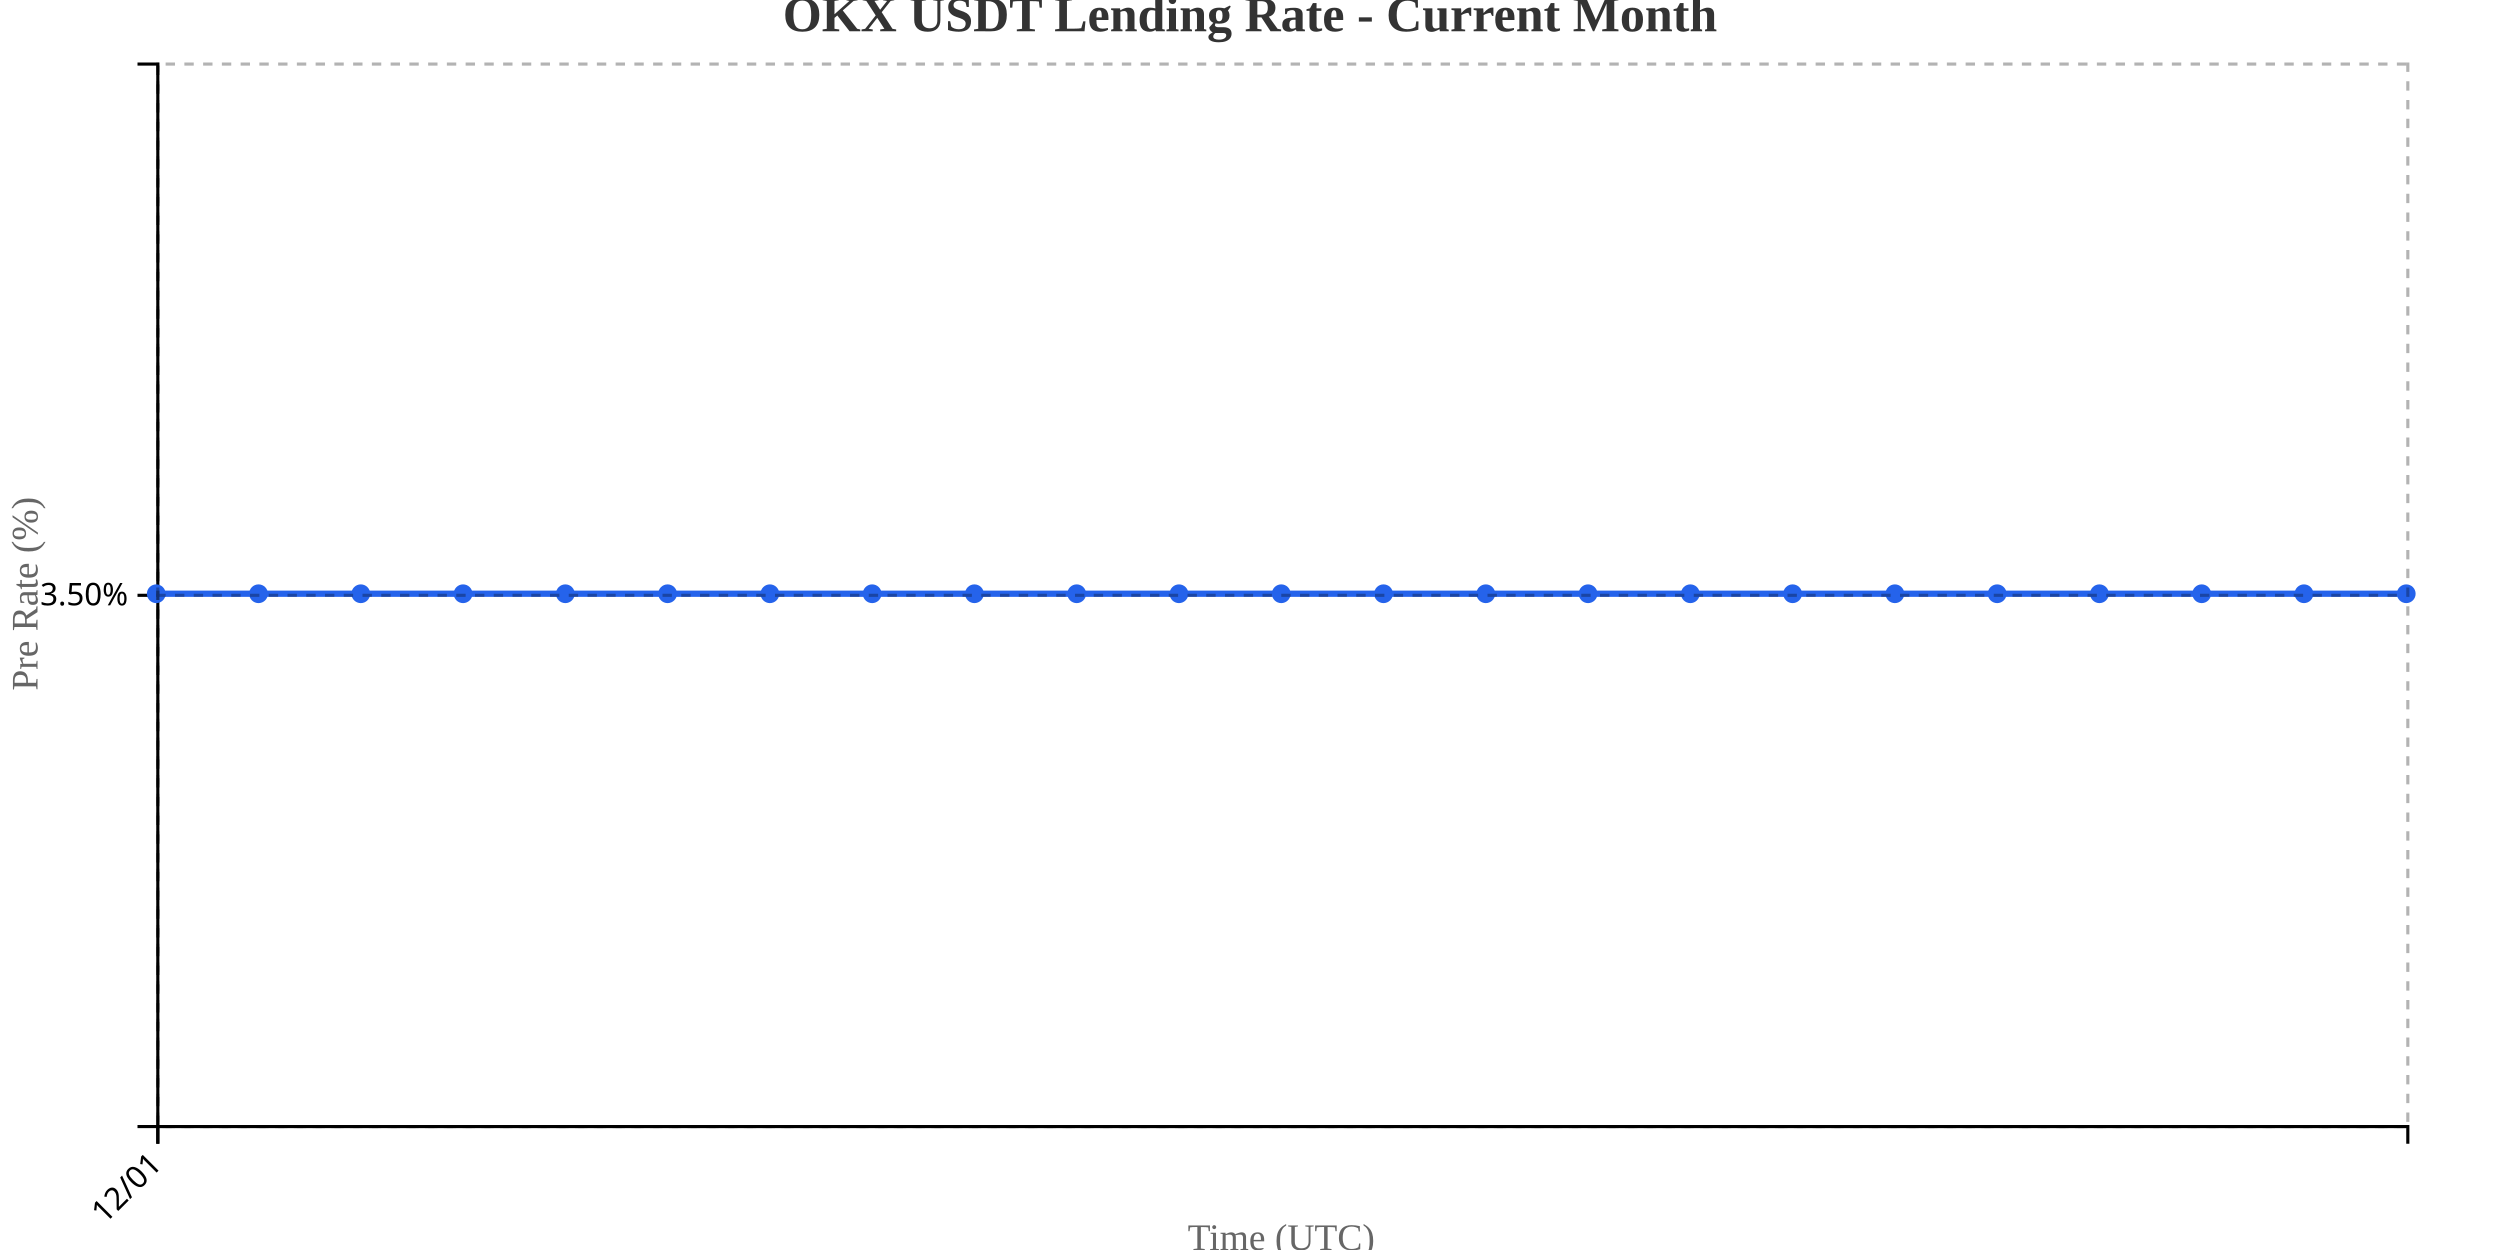
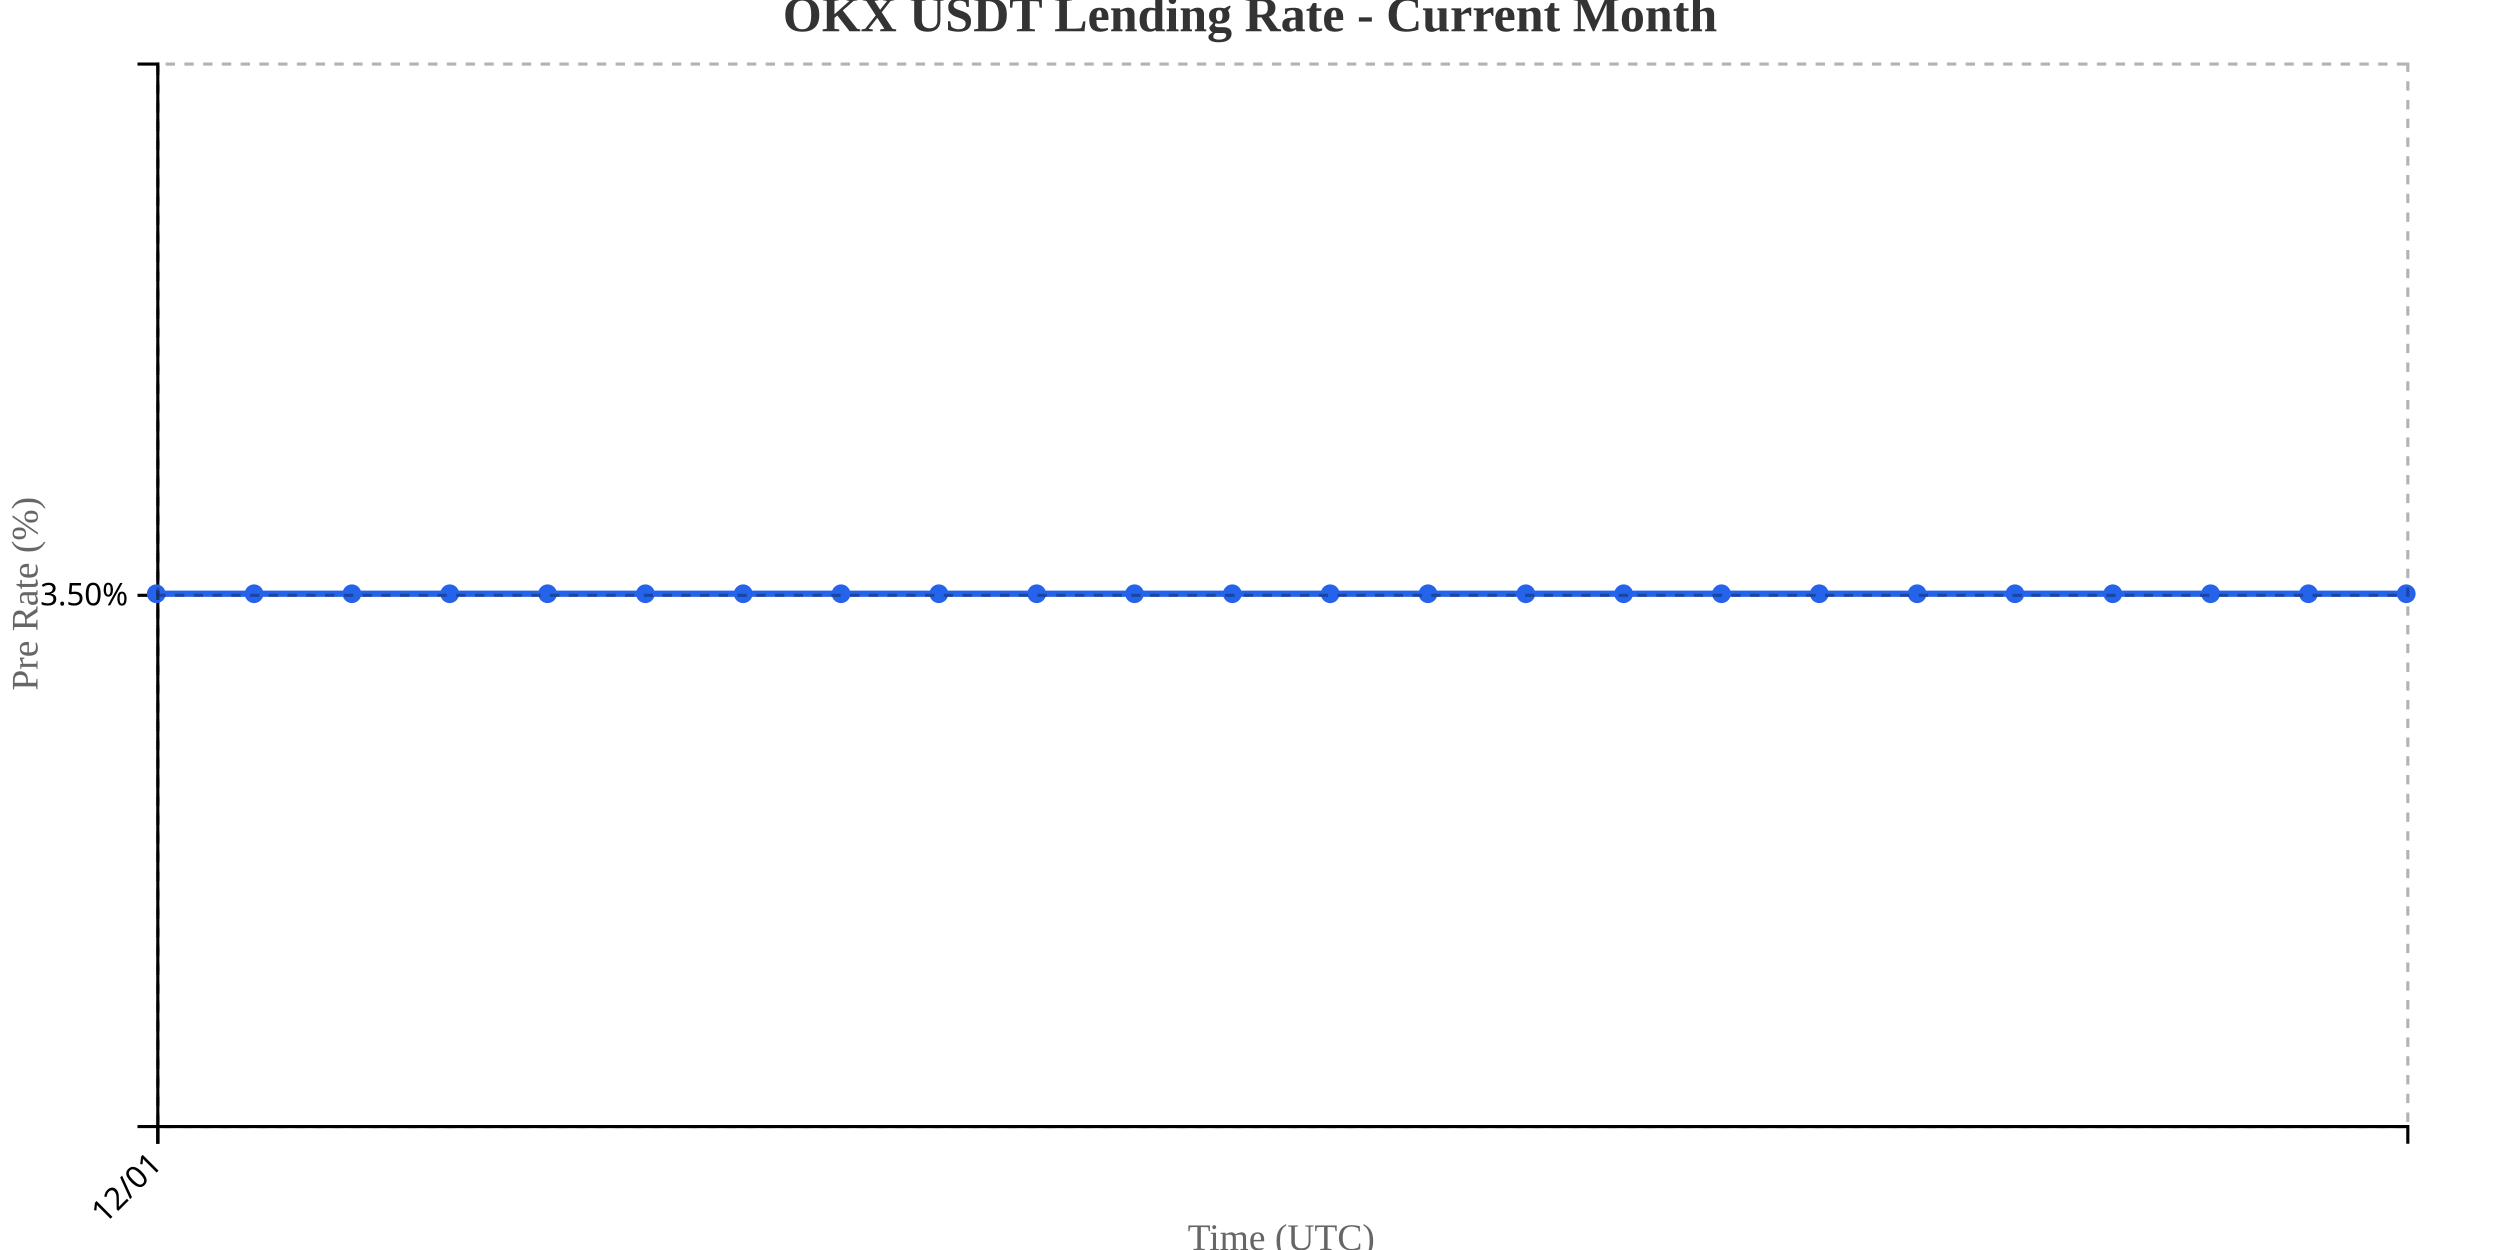
<svg xmlns="http://www.w3.org/2000/svg" width="800" height="400">
  <g transform="translate(50,20)">
    <g transform="translate(0,340)" fill="none" font-size="10" font-family="sans-serif" text-anchor="middle">
      <path class="domain" stroke="currentColor" d="M0.5,6V0.5H720.5V6" />
      <g class="tick" opacity="1" transform="translate(0.5,0)">
        <line stroke="currentColor" y2="6" />
        <text fill="currentColor" y="9" dy=".15em" style="text-anchor: end;" dx="-.8em" transform="rotate(-45)">12/01</text>
      </g>
    </g>
    <g fill="none" font-size="10" font-family="sans-serif" text-anchor="end">
      <path class="domain" stroke="currentColor" d="M-6,340.5H0.5V0.5H-6" />
      <g class="tick" opacity="1" transform="translate(0,170.5)">
        <line stroke="currentColor" x2="-6" />
        <text fill="currentColor" x="-9" dy="0.32em">3.50%</text>
      </g>
    </g>
    <text transform="rotate(-90)" y="-50" x="-170" dy="1em" style="text-anchor: middle; font-size: 12px; fill: #666;">Pre Rate (%)</text>
    <text transform="translate(360, 380)" style="text-anchor: middle; font-size: 12px; fill: #666;">Time (UTC)</text>
-     <path fill="none" stroke="#2563eb" stroke-width="2" d="M0,170C10.909,170,21.818,170,32.727,170C43.636,170,54.545,170,65.455,170C76.364,170,87.273,170,98.182,170C109.091,170,120,170,130.909,170C141.818,170,152.727,170,163.636,170C174.545,170,185.455,170,196.364,170C207.273,170,218.182,170,229.091,170C240,170,250.909,170,261.818,170C272.727,170,283.636,170,294.545,170C305.455,170,316.364,170,327.273,170C338.182,170,349.091,170,360,170C370.909,170,381.818,170,392.727,170C403.636,170,414.545,170,425.455,170C436.364,170,447.273,170,458.182,170C469.091,170,480,170,490.909,170C501.818,170,512.727,170,523.636,170C534.545,170,545.455,170,556.364,170C567.273,170,578.182,170,589.091,170C600,170,610.909,170,621.818,170C632.727,170,643.636,170,654.545,170C665.455,170,676.364,170,687.273,170C698.182,170,709.091,170,720,170" />
+     <path fill="none" stroke="#2563eb" stroke-width="2" d="M0,170C10.435,170,20.87,170,31.304,170C41.739,170,52.174,170,62.609,170C73.043,170,83.478,170,93.913,170C104.348,170,114.783,170,125.217,170C135.652,170,146.087,170,156.522,170C166.957,170,177.391,170,187.826,170C198.261,170,208.696,170,219.13,170C229.565,170,240,170,250.435,170C260.87,170,271.304,170,281.739,170C292.174,170,302.609,170,313.043,170C323.478,170,333.913,170,344.348,170C354.783,170,365.217,170,375.652,170C386.087,170,396.522,170,406.957,170C417.391,170,427.826,170,438.261,170C448.696,170,459.13,170,469.565,170C480,170,490.435,170,500.87,170C511.304,170,521.739,170,532.174,170C542.609,170,553.043,170,563.478,170C573.913,170,584.348,170,594.783,170C605.217,170,615.652,170,626.087,170C636.522,170,646.957,170,657.391,170C667.826,170,678.261,170,688.696,170C699.13,170,709.565,170,720,170" />
    <circle class="dot" cx="0" cy="170" r="3" fill="#2563eb" />
-     <circle class="dot" cx="32.727" cy="170" r="3" fill="#2563eb" />
-     <circle class="dot" cx="65.455" cy="170" r="3" fill="#2563eb" />
-     <circle class="dot" cx="98.182" cy="170" r="3" fill="#2563eb" />
-     <circle class="dot" cx="130.909" cy="170" r="3" fill="#2563eb" />
-     <circle class="dot" cx="163.636" cy="170" r="3" fill="#2563eb" />
-     <circle class="dot" cx="196.364" cy="170" r="3" fill="#2563eb" />
-     <circle class="dot" cx="229.091" cy="170" r="3" fill="#2563eb" />
-     <circle class="dot" cx="261.818" cy="170" r="3" fill="#2563eb" />
-     <circle class="dot" cx="294.545" cy="170" r="3" fill="#2563eb" />
-     <circle class="dot" cx="327.273" cy="170" r="3" fill="#2563eb" />
-     <circle class="dot" cx="360" cy="170" r="3" fill="#2563eb" />
-     <circle class="dot" cx="392.727" cy="170" r="3" fill="#2563eb" />
-     <circle class="dot" cx="425.455" cy="170" r="3" fill="#2563eb" />
-     <circle class="dot" cx="458.182" cy="170" r="3" fill="#2563eb" />
-     <circle class="dot" cx="490.909" cy="170" r="3" fill="#2563eb" />
-     <circle class="dot" cx="523.636" cy="170" r="3" fill="#2563eb" />
-     <circle class="dot" cx="556.364" cy="170" r="3" fill="#2563eb" />
-     <circle class="dot" cx="589.091" cy="170" r="3" fill="#2563eb" />
-     <circle class="dot" cx="621.818" cy="170" r="3" fill="#2563eb" />
-     <circle class="dot" cx="654.545" cy="170" r="3" fill="#2563eb" />
-     <circle class="dot" cx="687.273" cy="170" r="3" fill="#2563eb" />
+     <circle class="dot" cx="31.304" cy="170" r="3" fill="#2563eb" />
+     <circle class="dot" cx="62.609" cy="170" r="3" fill="#2563eb" />
+     <circle class="dot" cx="93.913" cy="170" r="3" fill="#2563eb" />
+     <circle class="dot" cx="125.217" cy="170" r="3" fill="#2563eb" />
+     <circle class="dot" cx="156.522" cy="170" r="3" fill="#2563eb" />
+     <circle class="dot" cx="187.826" cy="170" r="3" fill="#2563eb" />
+     <circle class="dot" cx="219.13" cy="170" r="3" fill="#2563eb" />
+     <circle class="dot" cx="250.435" cy="170" r="3" fill="#2563eb" />
+     <circle class="dot" cx="281.739" cy="170" r="3" fill="#2563eb" />
+     <circle class="dot" cx="313.043" cy="170" r="3" fill="#2563eb" />
+     <circle class="dot" cx="344.348" cy="170" r="3" fill="#2563eb" />
+     <circle class="dot" cx="375.652" cy="170" r="3" fill="#2563eb" />
+     <circle class="dot" cx="406.957" cy="170" r="3" fill="#2563eb" />
+     <circle class="dot" cx="438.261" cy="170" r="3" fill="#2563eb" />
+     <circle class="dot" cx="469.565" cy="170" r="3" fill="#2563eb" />
+     <circle class="dot" cx="500.87" cy="170" r="3" fill="#2563eb" />
+     <circle class="dot" cx="532.174" cy="170" r="3" fill="#2563eb" />
+     <circle class="dot" cx="563.478" cy="170" r="3" fill="#2563eb" />
+     <circle class="dot" cx="594.783" cy="170" r="3" fill="#2563eb" />
+     <circle class="dot" cx="626.087" cy="170" r="3" fill="#2563eb" />
+     <circle class="dot" cx="657.391" cy="170" r="3" fill="#2563eb" />
+     <circle class="dot" cx="688.696" cy="170" r="3" fill="#2563eb" />
    <circle class="dot" cx="720" cy="170" r="3" fill="#2563eb" />
    <g class="grid" transform="translate(0,340)" fill="none" font-size="10" font-family="sans-serif" text-anchor="middle" style="stroke-dasharray: 3,3; opacity: 0.3;">
      <path class="domain" stroke="currentColor" d="M0.5,-340V0.5H720.5V-340" />
      <g class="tick" opacity="1" transform="translate(0.5,0)">
        <line stroke="currentColor" y2="-340" />
        <text fill="currentColor" y="3" dy="0.71em" />
      </g>
    </g>
    <g class="grid" fill="none" font-size="10" font-family="sans-serif" text-anchor="end" style="stroke-dasharray: 3,3; opacity: 0.3;">
      <path class="domain" stroke="currentColor" d="M720,340.5H0.5V0.5H720" />
      <g class="tick" opacity="1" transform="translate(0,170.5)">
        <line stroke="currentColor" x2="720" />
        <text fill="currentColor" x="-3" dy="0.32em" />
      </g>
    </g>
  </g>
  <text x="400" y="10" text-anchor="middle" style="font-size: 16px; font-weight: bold; fill: #333;">OKX USDT Lending Rate - Current Month</text>
</svg>
